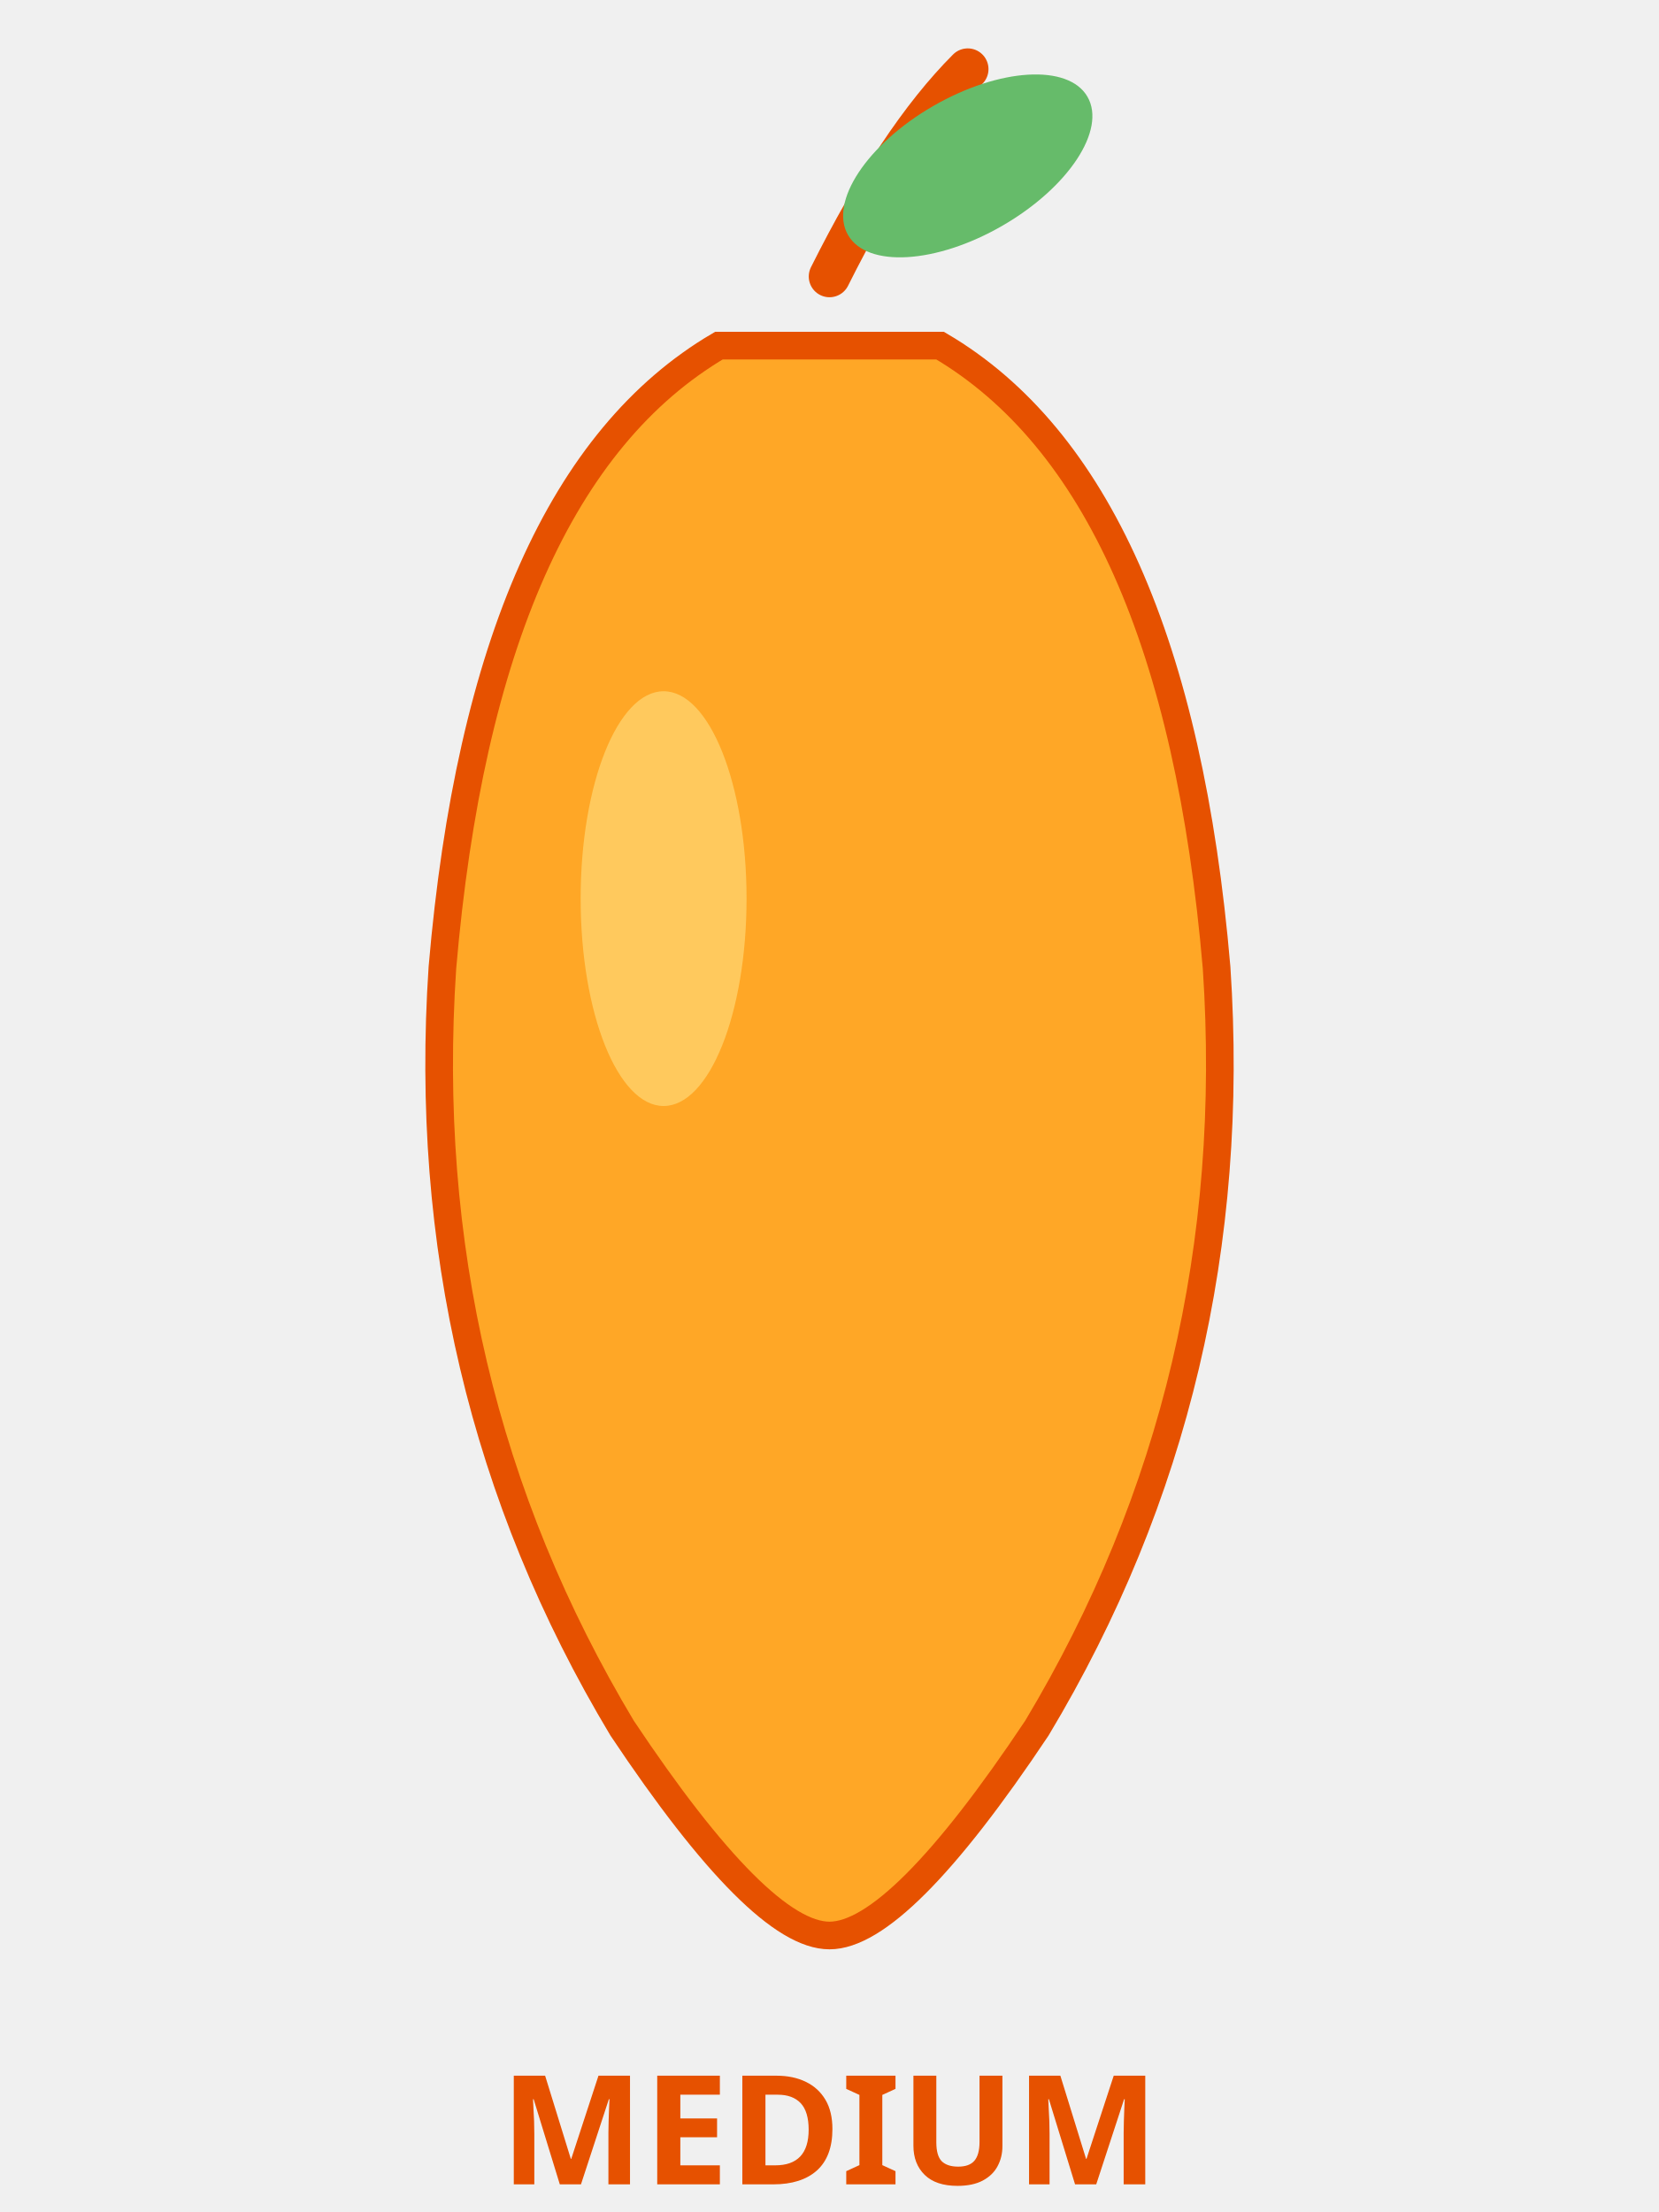
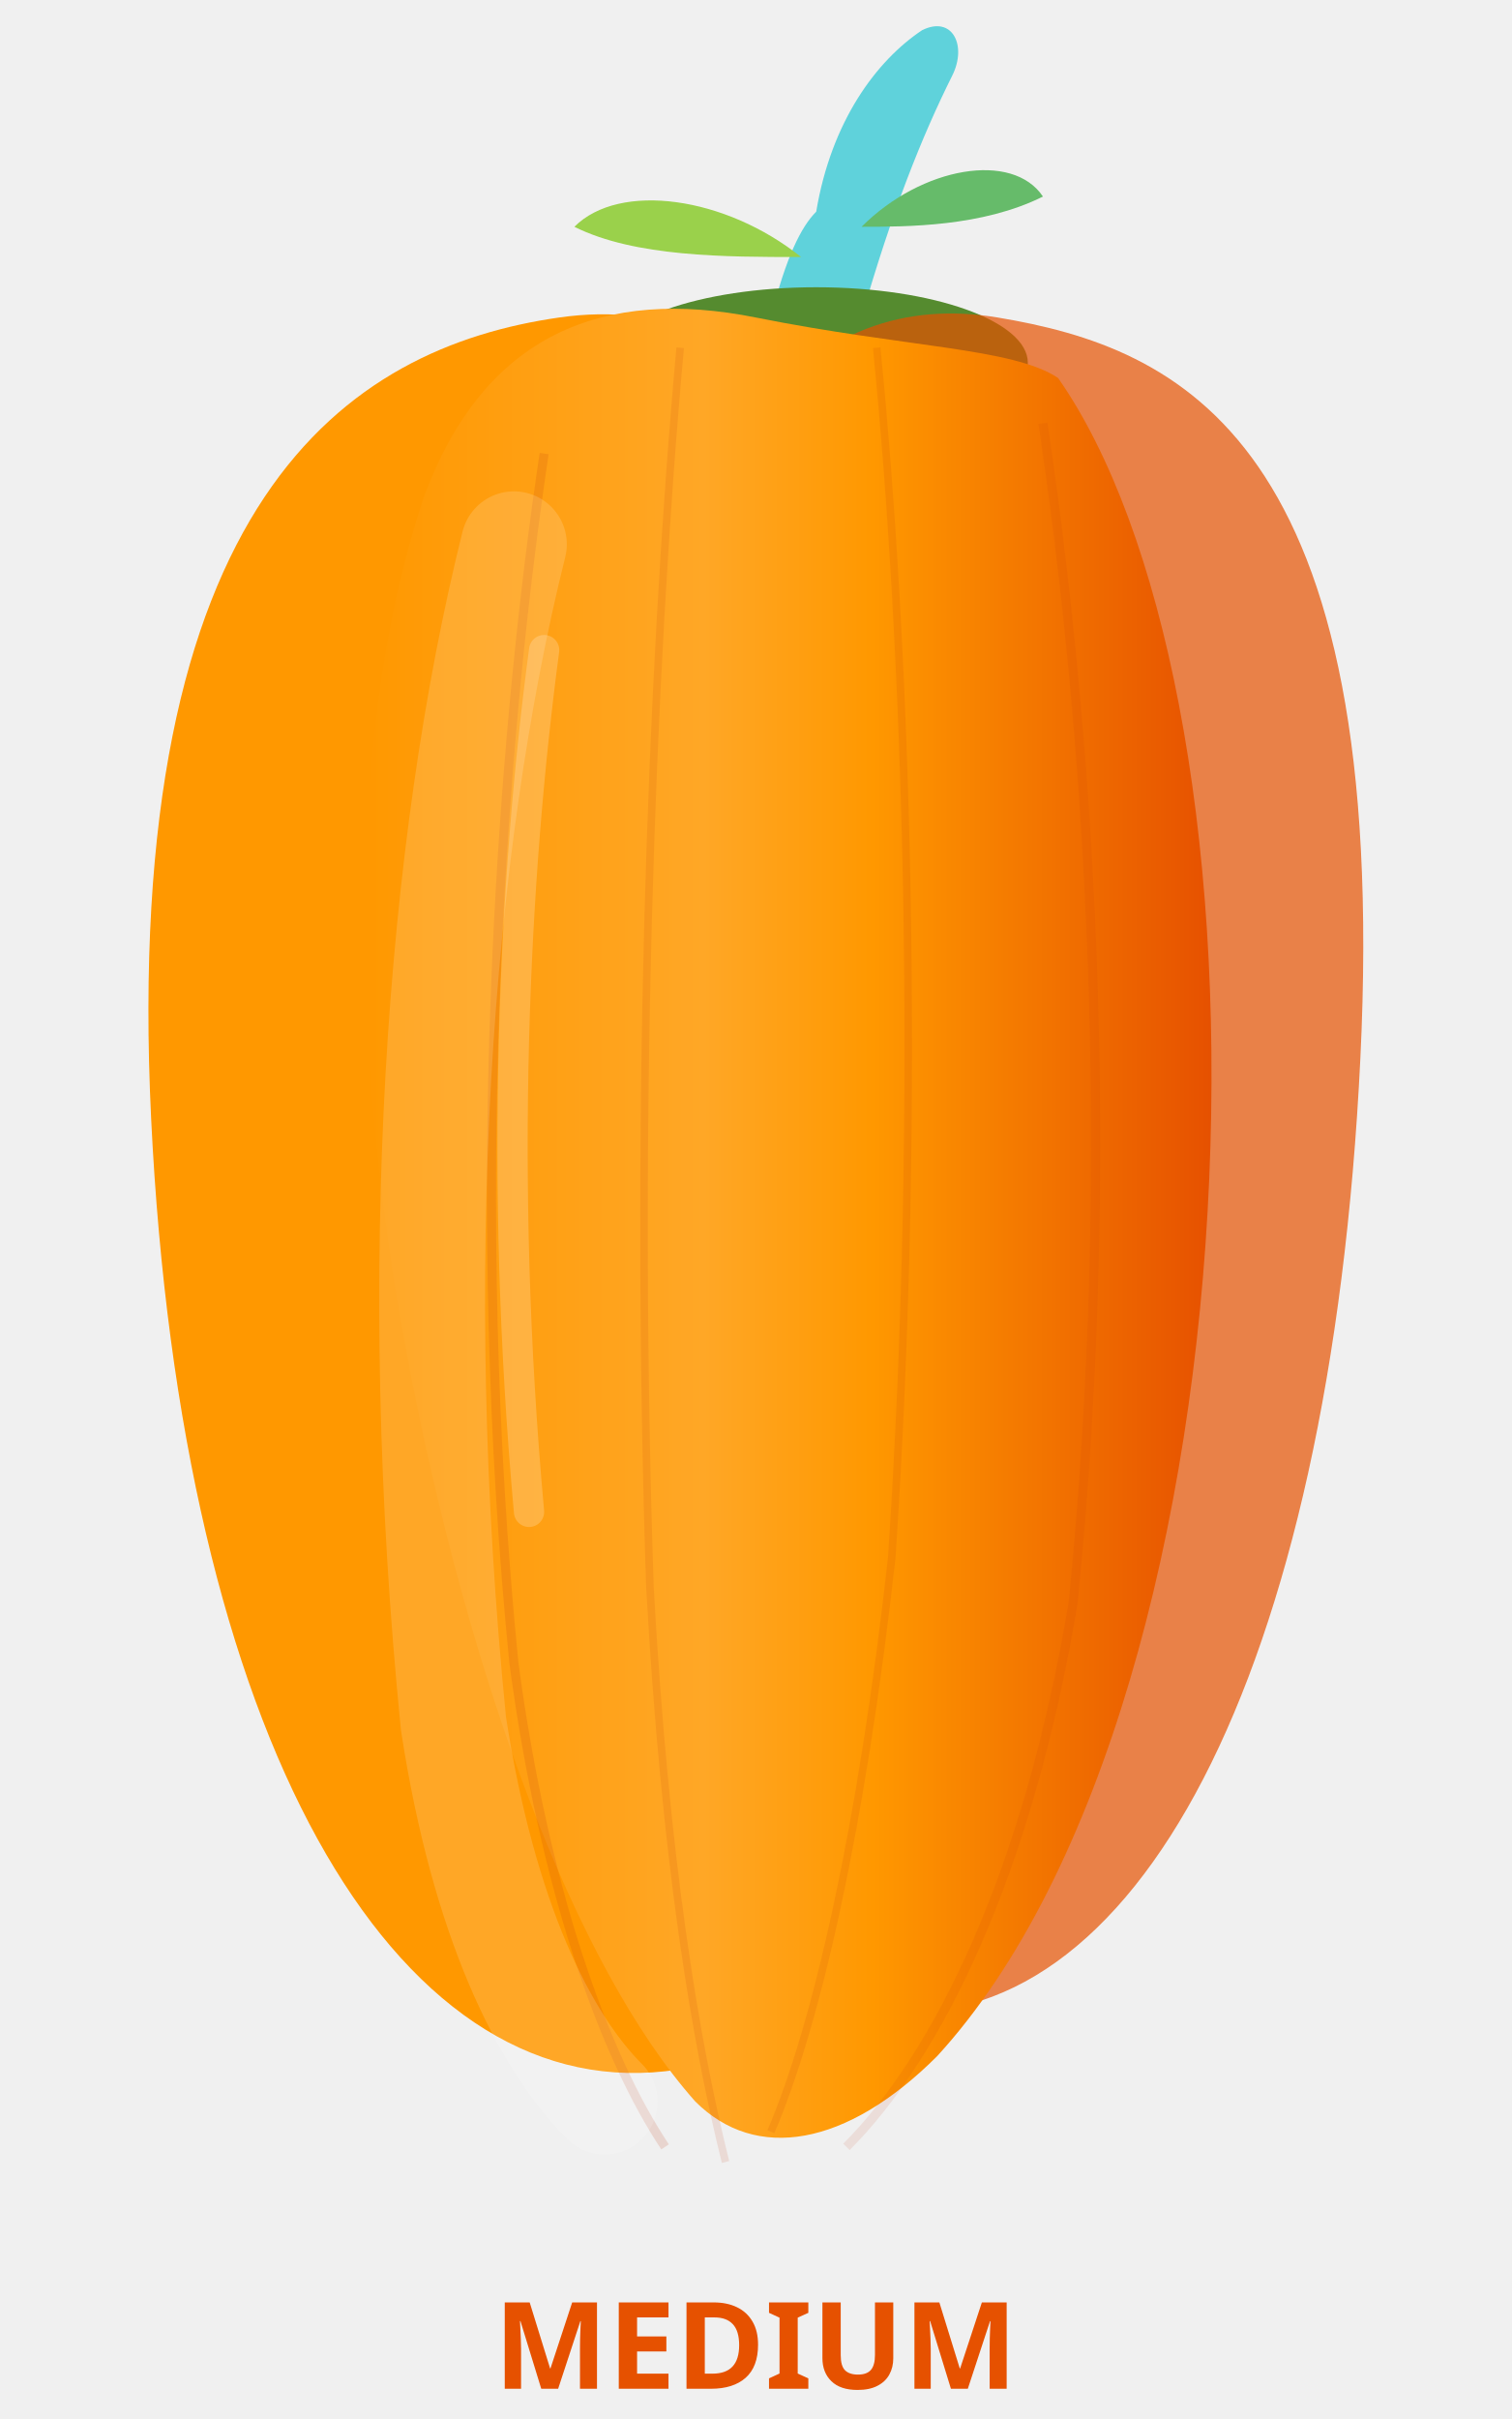
- <svg xmlns="http://www.w3.org/2000/svg" viewBox="0 0 120 160" width="120" height="160">
-   <path d="M60 20 Q65 10 70 5" stroke="#e65100" stroke-width="3" fill="none" stroke-linecap="round" />
-   <ellipse cx="70" cy="12" rx="10" ry="5" fill="#66bb6a" transform="rotate(-30 70 12)" />
-   <path d="M52 25 Q35 35 32 70 Q30 100 45 125 Q55 140 60 140 Q65 140 75 125 Q90 100 88 70 Q85 35 68 25 Z" fill="#ffa726" stroke="#e65100" stroke-width="2" />
-   <ellipse cx="48" cy="65" rx="6" ry="15" fill="#ffe082" opacity="0.6" />
-   <text x="60" y="158" text-anchor="middle" font-family="sans-serif" font-size="11" fill="#e65100" font-weight="bold">MEDIUM</text>
+ <svg xmlns="http://www.w3.org/2000/svg" viewBox="0 0 200 320" width="120" height="192">
+   <defs>
+     <linearGradient id="jMain" x1="0" y1="0" x2="1" y2="0">
+       <stop offset="0%" stop-color="#FF9800" />
+       <stop offset="40%" stop-color="#FFA726" />
+       <stop offset="60%" stop-color="#FF9800" />
+       <stop offset="100%" stop-color="#E65100" />
+     </linearGradient>
+   </defs>
+   <path d="M108,28 C110,16 116,8 122,4 C126,2 128,6 126,10            C122,18 118,28 114,42 L102,42 C104,34 106,30 108,28Z" fill="#5FD2DB" />
+   <path d="M106,34 C96,26 82,24 76,30 C84,34 96,34 106,34Z" fill="#9AD14B" />
+   <path d="M114,30 C122,22 134,20 138,26 C130,30 120,30 114,30Z" fill="#66BB6A" />
+   <ellipse cx="108" cy="48" rx="28" ry="10" fill="#558B2F" />
+   <path d="M20,148 C24,230 52,278 88,274            S130,210 126,128 C122,62 102,38 74,42            C46,46 16,66 20,148Z" fill="#FF9800" />
+   <path d="M180,140 C176,222 150,270 116,266            S78,200 82,120 C86,56 108,38 132,42            C156,46 184,58 180,140Z" fill="#E65100" opacity="0.7" />
+   <path d="M140,50 C154,70 162,110 160,156            C158,202 146,248 124,272            C112,284 100,286 92,278            C76,260 62,222 54,180            C46,138 46,96 56,66            C64,44 80,38 100,42            C120,46 134,46 140,50Z" fill="url(#jMain)" />
+   <path d="M72,60 C66,100 62,160 68,220 C72,250 80,272 88,284" stroke="#BF360C" stroke-width="1.2" fill="none" opacity="0.15" />
+   <path d="M90,46 C86,90 84,150 86,210 C88,246 92,270 96,286" stroke="#BF360C" stroke-width="1" fill="none" opacity="0.12" />
+   <path d="M116,46 C120,86 122,146 118,206 C114,242 108,268 102,282" stroke="#BF360C" stroke-width="1" fill="none" opacity="0.12" />
+   <path d="M138,56 C144,96 148,152 142,212 C136,248 124,272 112,284" stroke="#BF360C" stroke-width="1.2" fill="none" opacity="0.1" />
+   <path d="M68,72 C58,112 54,168 60,228 C64,254 72,270 80,278" stroke="white" stroke-width="14" fill="none" stroke-linecap="round" opacity="0.15" />
+   <path d="M72,86 C68,116 66,156 70,200" stroke="white" stroke-width="4" fill="none" stroke-linecap="round" opacity="0.2" />
+   <text x="100" y="316" text-anchor="middle" font-family="sans-serif" font-size="16" fill="#E65100" font-weight="bold">MEDIUM</text>
</svg>
